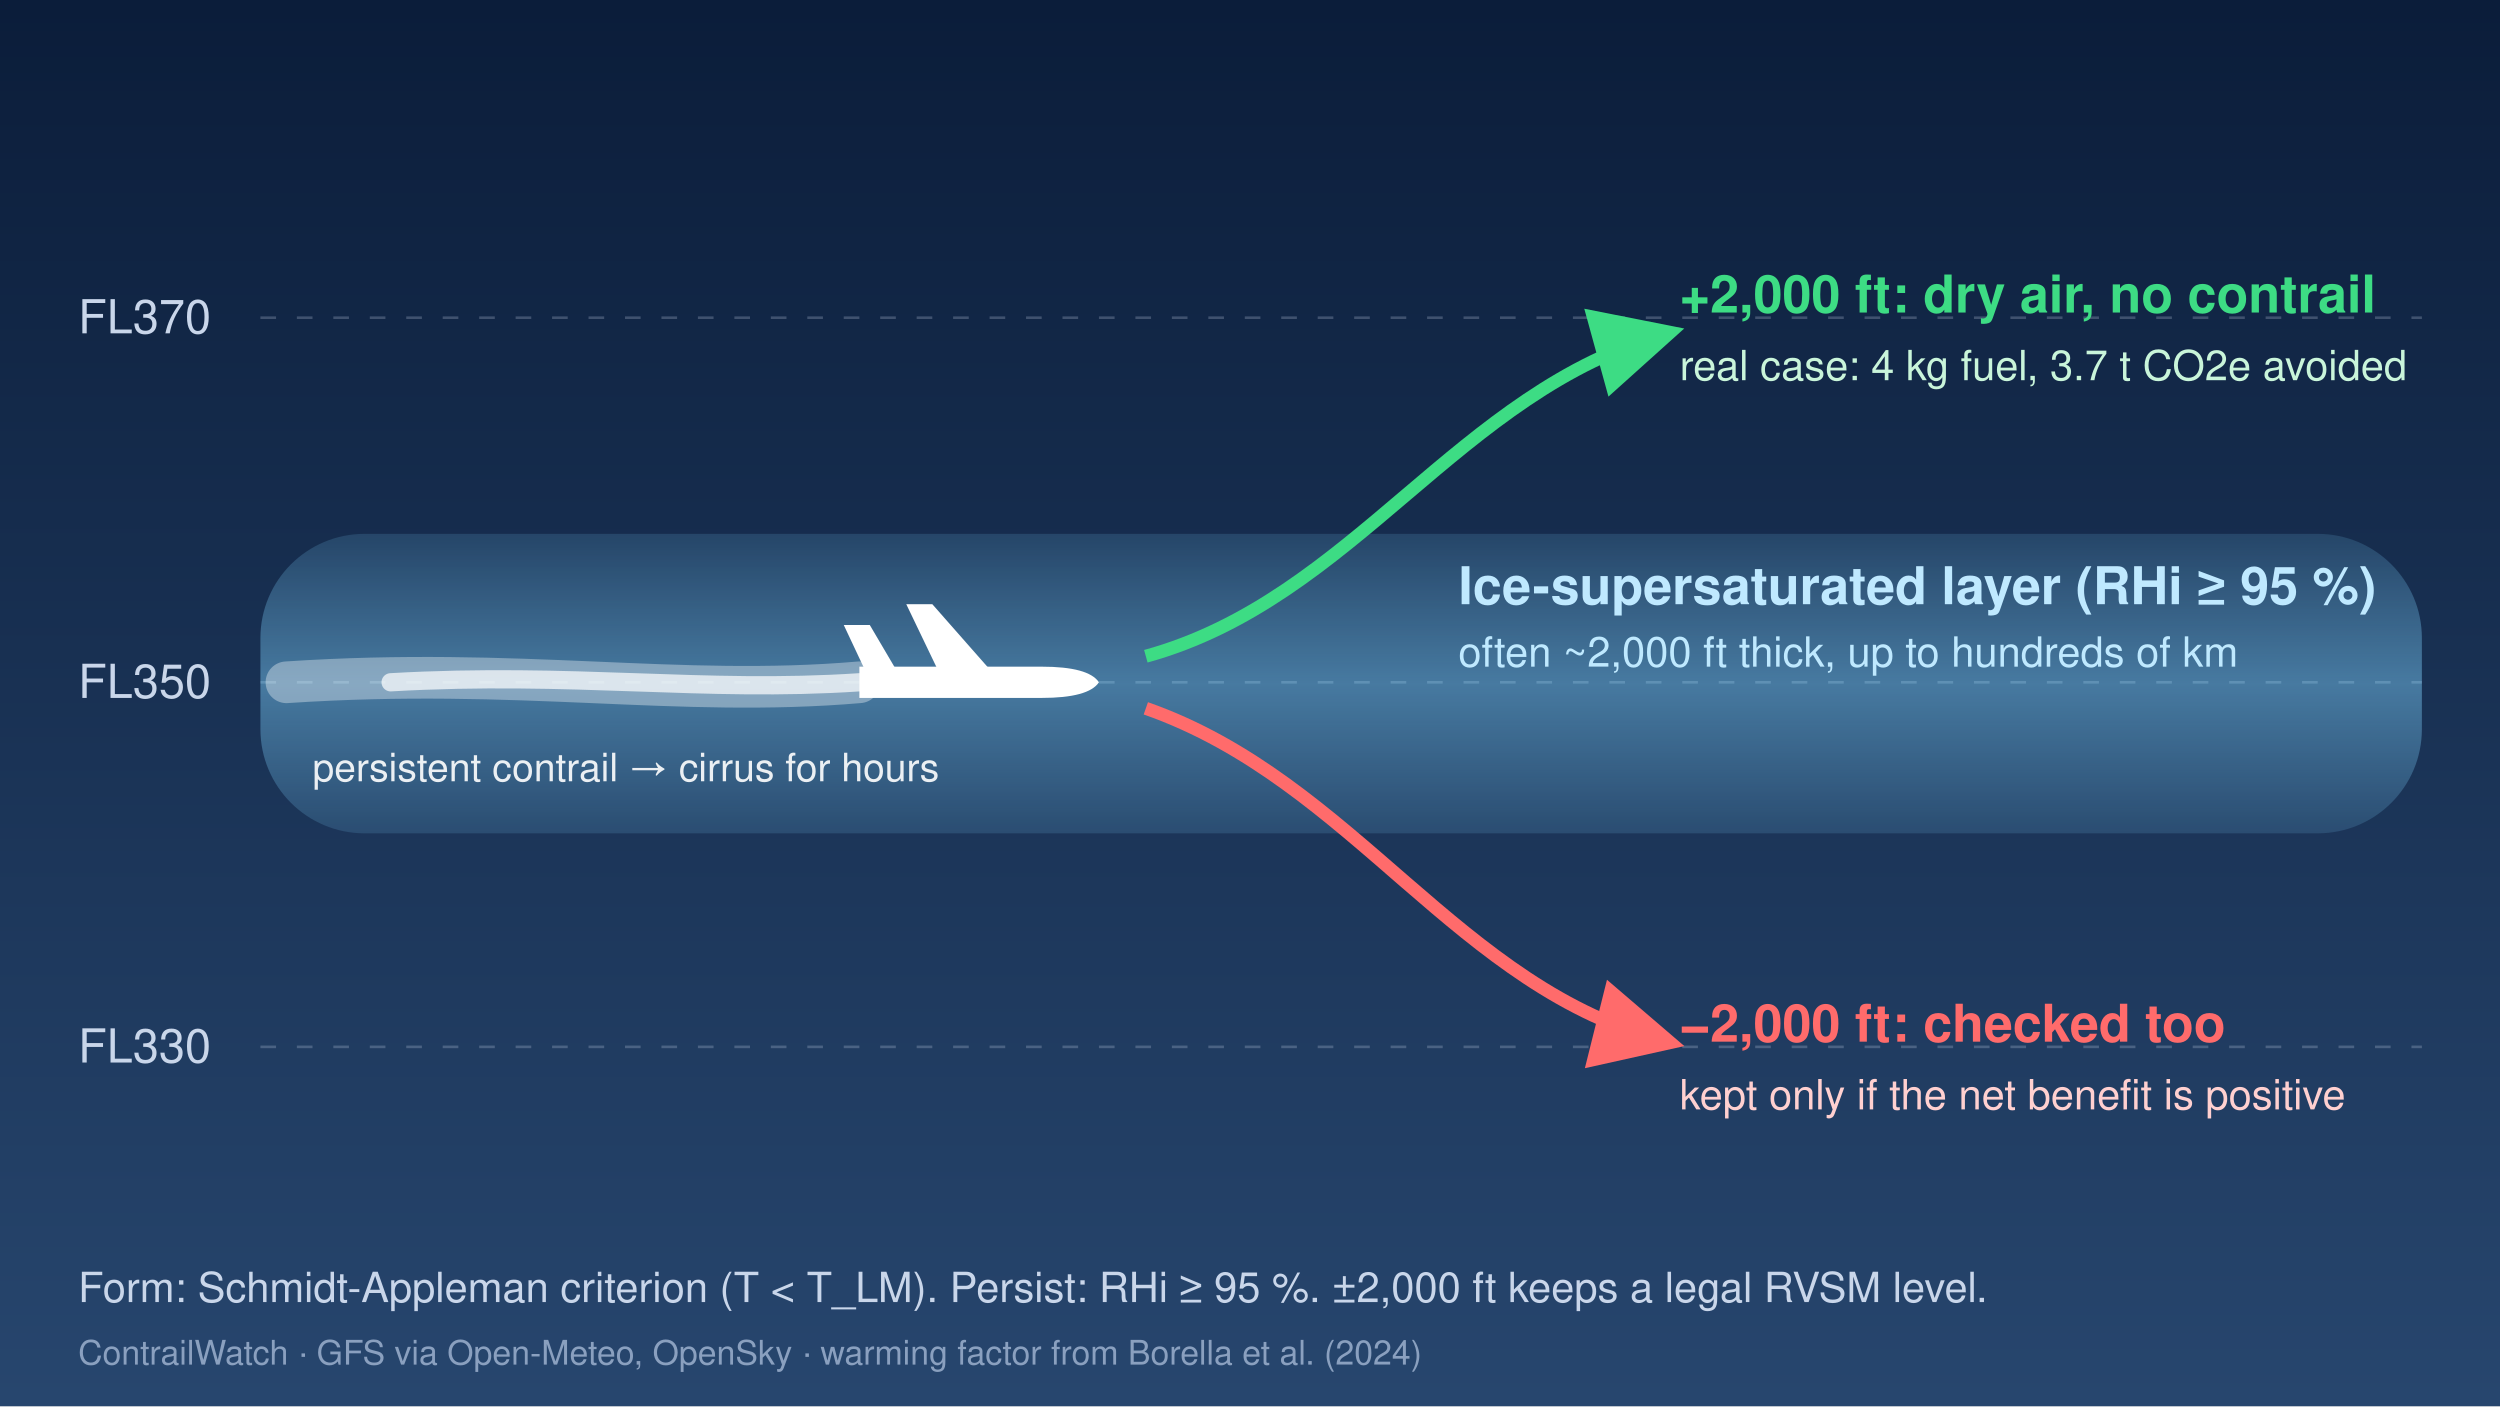
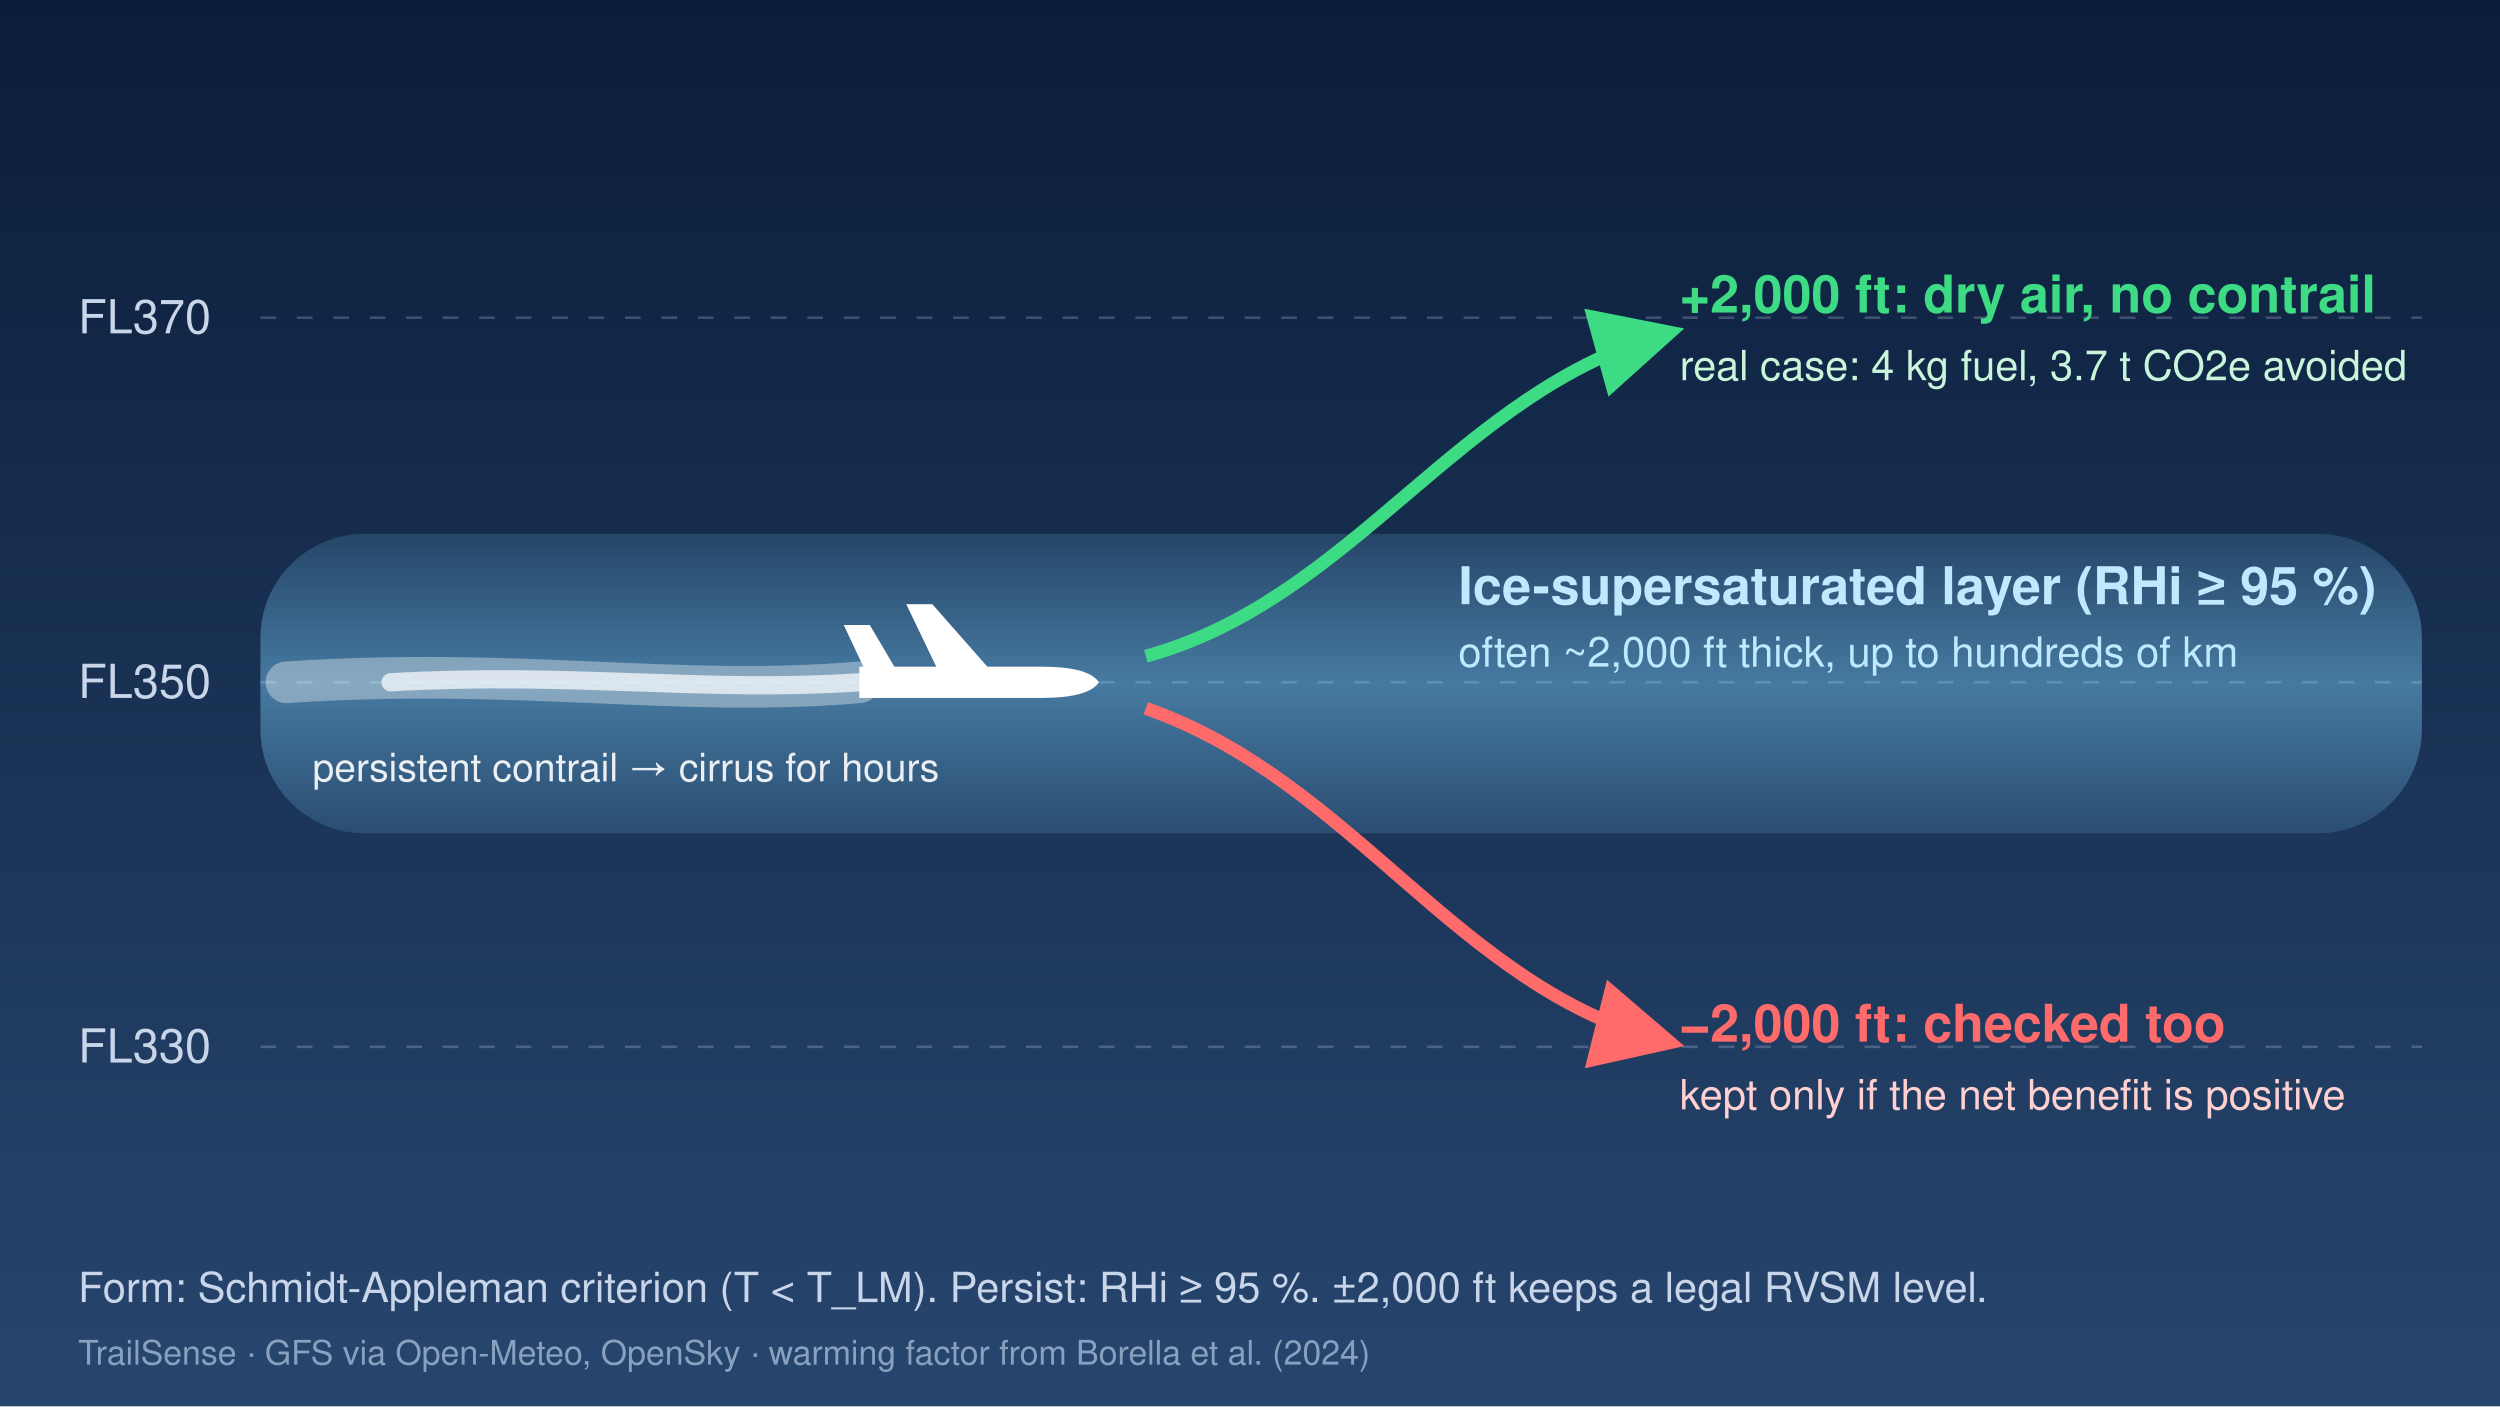
<svg xmlns="http://www.w3.org/2000/svg" viewBox="0 0 960 540" font-family="Helvetica, Arial, sans-serif">
  <defs>
    <linearGradient id="sky" x1="0" y1="0" x2="0" y2="1">
      <stop offset="0" stop-color="#0b1d3a" />
      <stop offset="1" stop-color="#27466e" />
    </linearGradient>
    <linearGradient id="issr" x1="0" y1="0" x2="0" y2="1">
      <stop offset="0" stop-color="#7fd3ff" stop-opacity="0.15" />
      <stop offset="0.5" stop-color="#7fd3ff" stop-opacity="0.45" />
      <stop offset="1" stop-color="#7fd3ff" stop-opacity="0.15" />
    </linearGradient>
    <marker id="green" viewBox="0 0 10 10" refX="8" refY="5" markerWidth="7" markerHeight="7" orient="auto">
      <path d="M0,0 L10,5 L0,10 z" fill="#3ddc84" />
    </marker>
    <marker id="red" viewBox="0 0 10 10" refX="8" refY="5" markerWidth="7" markerHeight="7" orient="auto">
      <path d="M0,0 L10,5 L0,10 z" fill="#ff6b6b" />
    </marker>
  </defs>
  <rect width="960" height="540" fill="url(#sky)" />
  <g fill="#c9d6ea" font-size="18">
    <text x="30" y="128">FL370</text>
    <text x="30" y="268">FL350</text>
    <text x="30" y="408">FL330</text>
  </g>
  <g stroke="#c9d6ea" stroke-opacity="0.25" stroke-dasharray="6 8">
    <line x1="100" y1="122" x2="930" y2="122" />
    <line x1="100" y1="262" x2="930" y2="262" />
    <line x1="100" y1="402" x2="930" y2="402" />
  </g>
  <rect x="100" y="205" width="830" height="115" rx="40" fill="url(#issr)" />
  <text x="560" y="232" fill="#bfe9ff" font-size="20" font-weight="bold">Ice-supersaturated layer (RHi ≥ 95 %)</text>
  <text x="560" y="256" fill="#bfe9ff" font-size="16">often ~2,000 ft thick, up to hundreds of km</text>
  <path d="M110,262 C200,256 260,268 330,262" stroke="#ffffff" stroke-width="16" stroke-linecap="round" opacity="0.35" />
  <path d="M150,262 C220,258 270,266 330,262" stroke="#ffffff" stroke-width="7" stroke-linecap="round" opacity="0.7" />
  <text x="120" y="300" fill="#ffffff" font-size="15" opacity="0.9">persistent contrail → cirrus for hours</text>
  <g transform="translate(330,262)" fill="#ffffff">
    <path d="M0,-6 L70,-6 Q88,-6 92,0 Q88,6 70,6 L0,6 Z" />
    <path d="M30,-5 L18,-30 L28,-30 L50,-5 Z" />
    <path d="M2,-5 L-6,-22 L4,-22 L14,-5 Z" />
  </g>
  <path d="M440,252 C520,230 560,150 640,128" fill="none" stroke="#3ddc84" stroke-width="5" marker-end="url(#green)" />
  <text x="645" y="120" fill="#3ddc84" font-size="20" font-weight="bold">+2,000 ft: dry air, no contrail</text>
  <text x="645" y="146" fill="#c9f5da" font-size="16">real case: 4 kg fuel, 3.7 t CO2e avoided</text>
  <path d="M440,272 C520,300 560,380 640,400" fill="none" stroke="#ff6b6b" stroke-width="5" marker-end="url(#red)" />
  <text x="645" y="400" fill="#ff6b6b" font-size="20" font-weight="bold">−2,000 ft: checked too</text>
  <text x="645" y="426" fill="#ffd0d0" font-size="16">kept only if the net benefit is positive</text>
  <text x="30" y="500" fill="#c9d6ea" font-size="16">Form: Schmidt-Appleman criterion (T &lt; T_LM).  Persist: RHi ≥ 95 %.  ±2,000 ft keeps a legal RVSM level.</text>
-   <text x="30" y="524" fill="#8aa0bf" font-size="13">ContrailWatch · GFS via Open-Meteo, OpenSky · warming factor from Borella et al. (2024)</text>
+   <text x="30" y="524" fill="#8aa0bf" font-size="13">TrailSense · GFS via Open-Meteo, OpenSky · warming factor from Borella et al. (2024)</text>
</svg>
